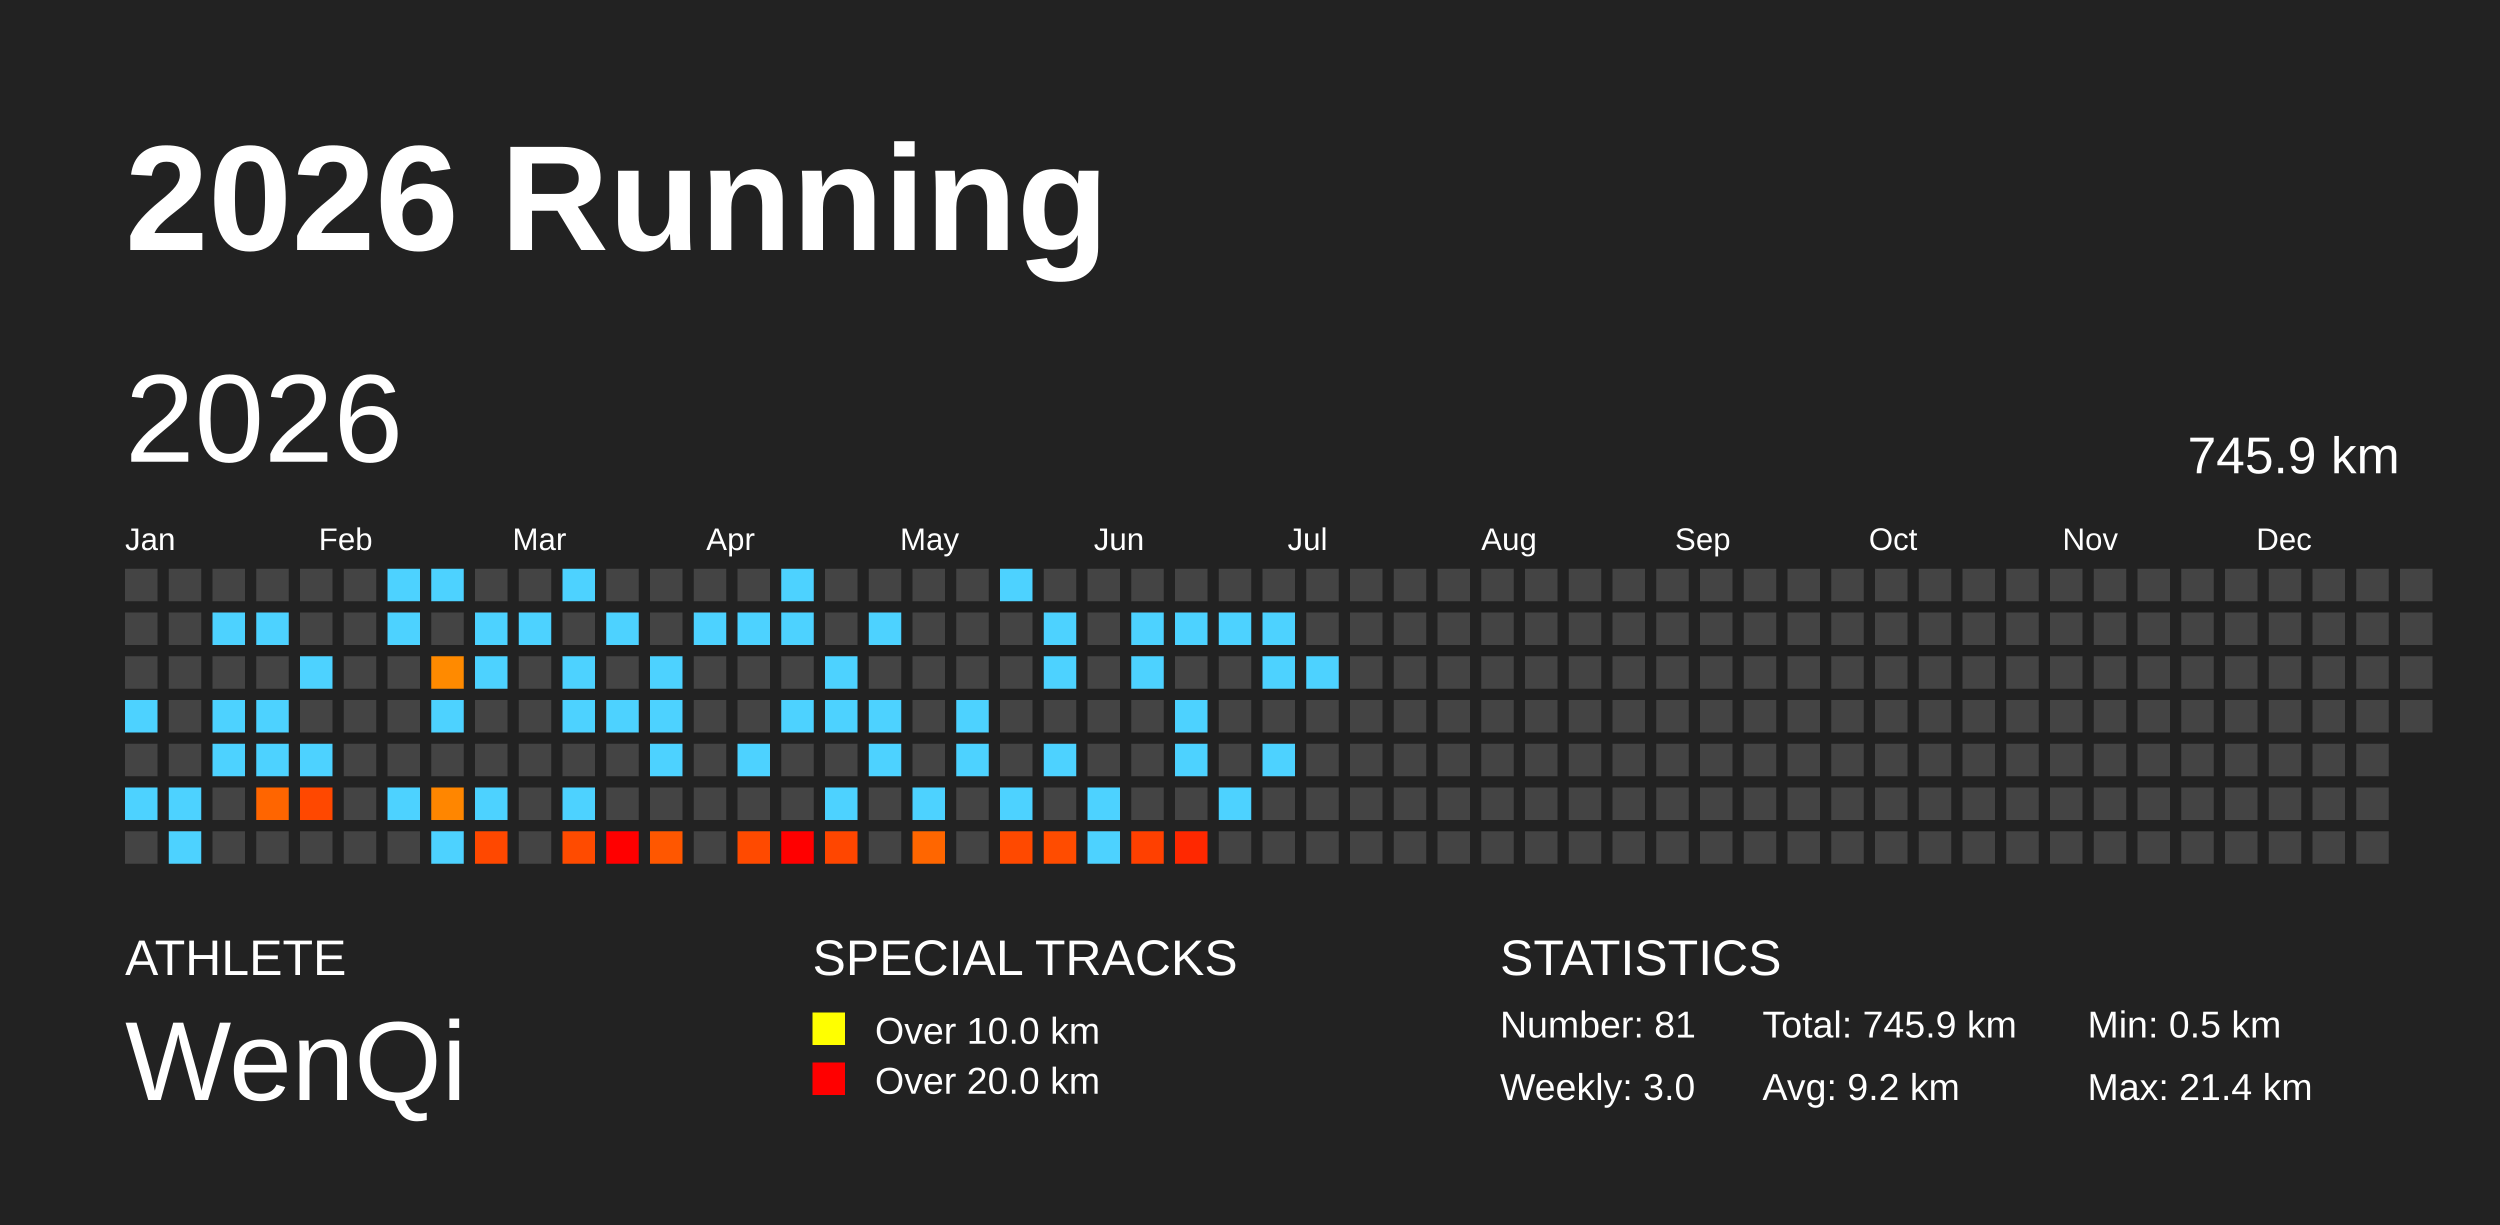
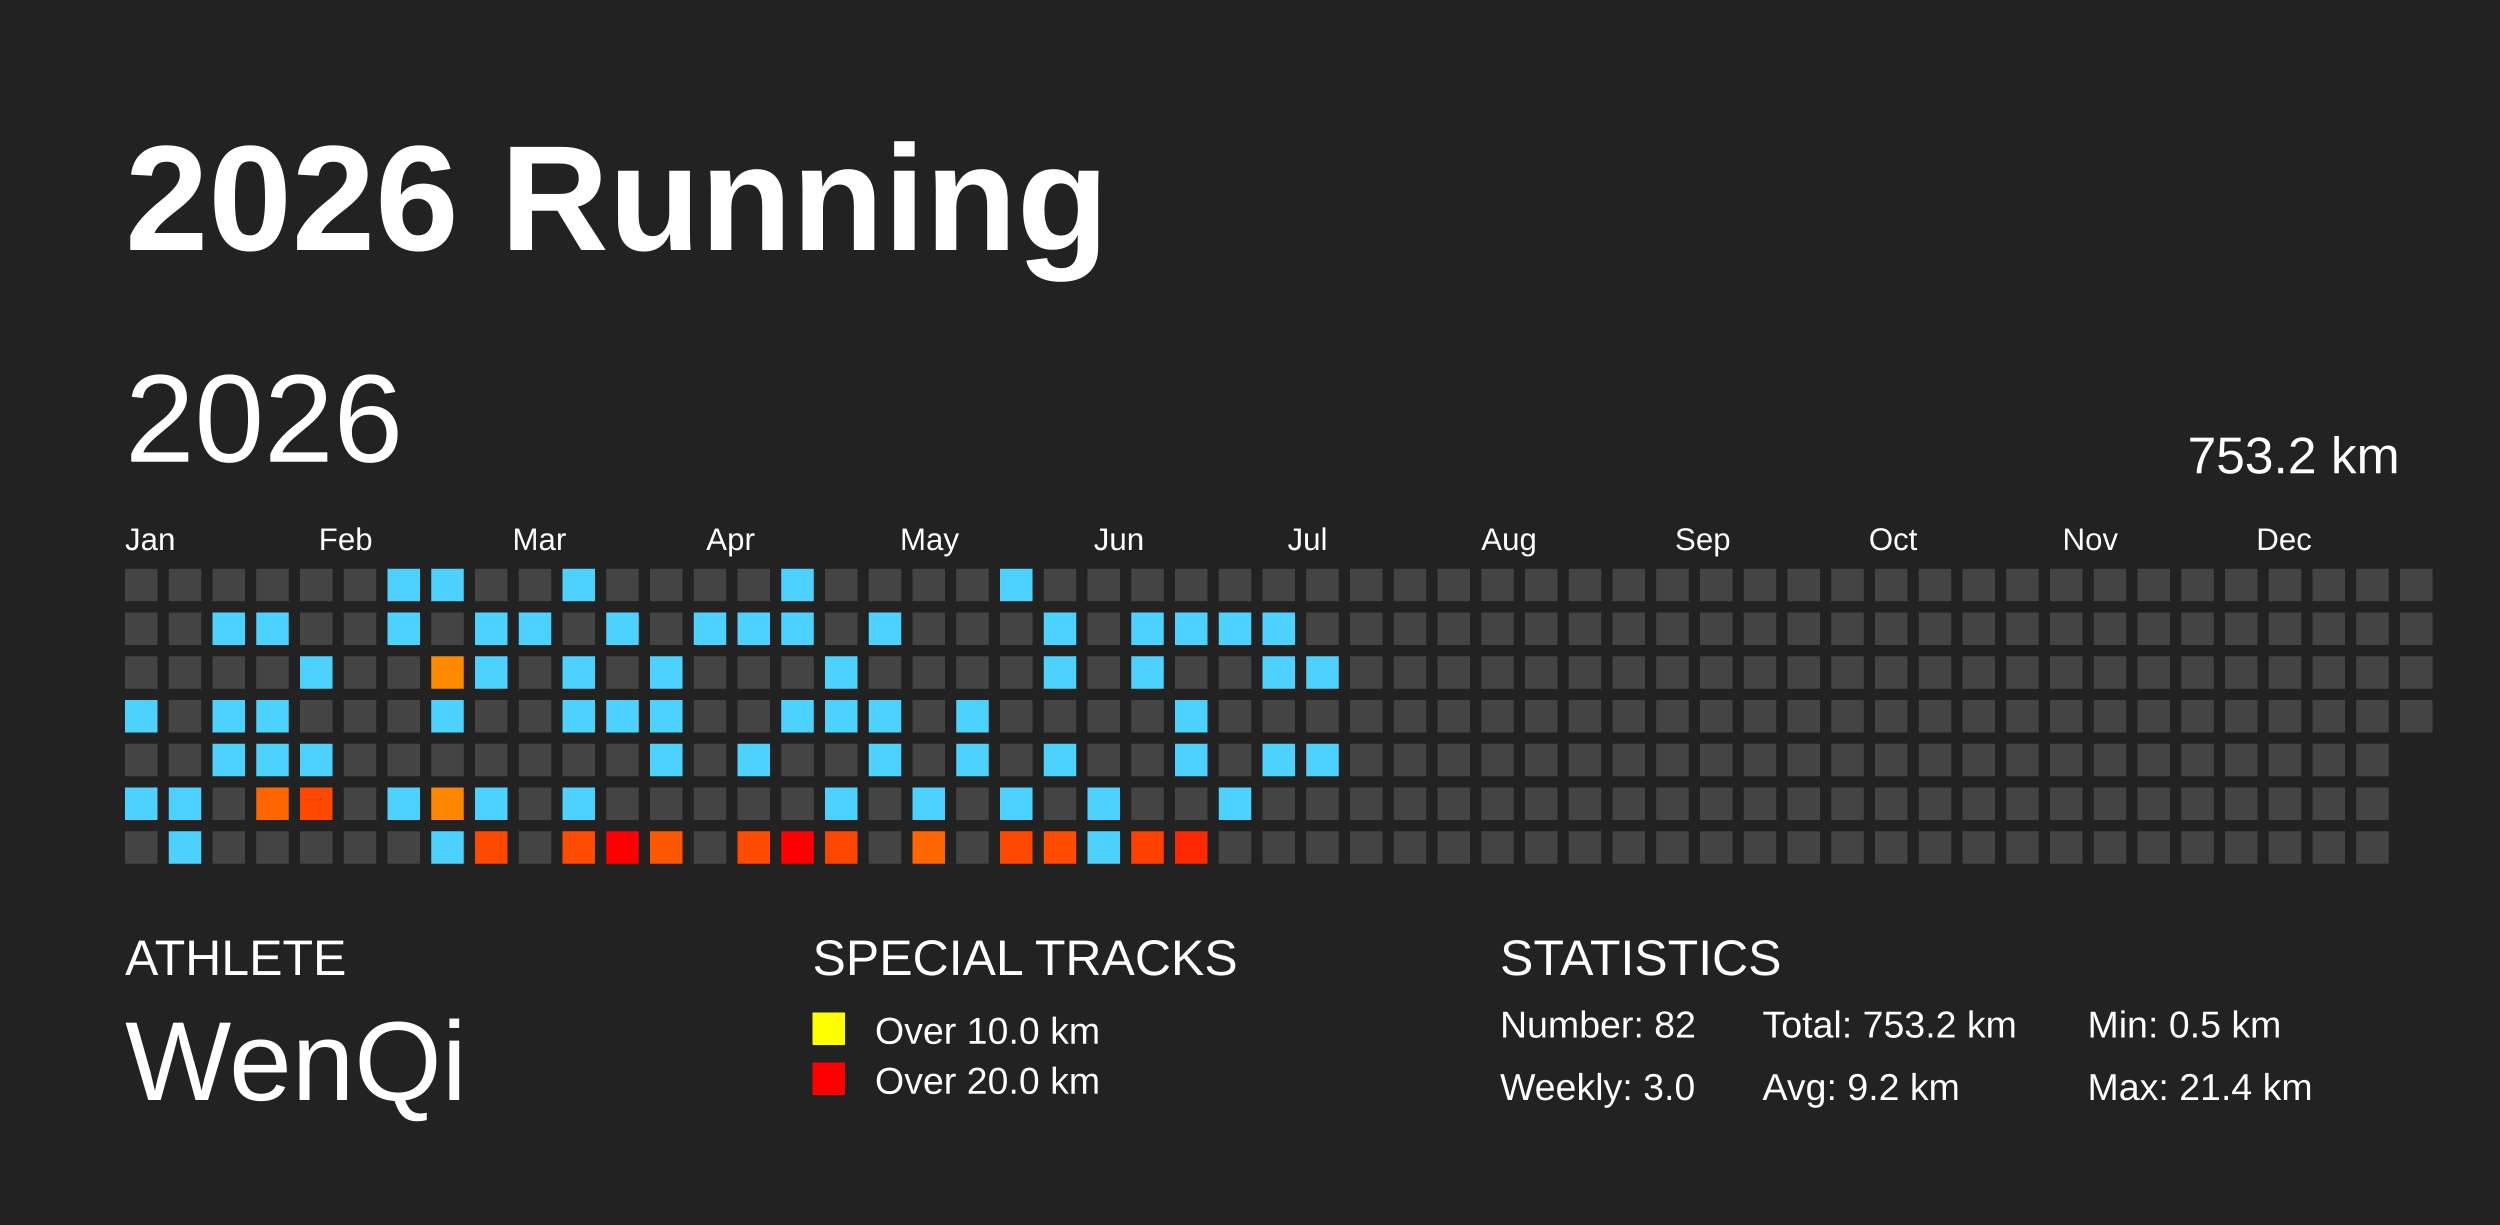
<svg xmlns="http://www.w3.org/2000/svg" baseProfile="full" height="98mm" version="1.1" viewBox="0,0,200,98" width="200mm">
  <defs />
  <rect fill="#222222" height="98" width="200" x="0" y="0" />
  <text fill="#FFFFFF" style="font-size:12px; font-family:Arial; font-weight:bold;" x="10" y="20">2026 Running</text>
  <text fill="#FFFFFF" style="font-size:4px; font-family:Arial" x="10" y="78">ATHLETE</text>
  <text fill="#FFFFFF" style="font-size:9px; font-family:Arial" x="10" y="88">WenQi</text>
  <text fill="#FFFFFF" style="font-size:4px; font-family:Arial" x="65" y="78">SPECIAL TRACKS</text>
  <rect fill="yellow" height="2.6" width="2.6" x="65" y="81" />
  <text fill="#FFFFFF" style="font-size:3px; font-family:Arial" x="70" y="83.5">Over 10.0 km</text>
  <rect fill="red" height="2.6" width="2.6" x="65" y="85" />
  <text fill="#FFFFFF" style="font-size:3px; font-family:Arial" x="70" y="87.5">Over 20.0 km</text>
  <text fill="#FFFFFF" style="font-size:4px; font-family:Arial" x="120" y="78">STATISTICS</text>
-   <text fill="#FFFFFF" style="font-size:3px; font-family:Arial" x="120" y="83">Number: 81</text>
+   <text fill="#FFFFFF" style="font-size:3px; font-family:Arial" x="120" y="83">Number: 82</text>
  <text fill="#FFFFFF" style="font-size:3px; font-family:Arial" x="120" y="88">Weekly: 3.0</text>
-   <text fill="#FFFFFF" style="font-size:3px; font-family:Arial" x="141" y="83">Total: 745.9 km</text>
+   <text fill="#FFFFFF" style="font-size:3px; font-family:Arial" x="141" y="83">Total: 753.2 km</text>
  <text fill="#FFFFFF" style="font-size:3px; font-family:Arial" x="141" y="88">Avg: 9.2 km</text>
  <text fill="#FFFFFF" style="font-size:3px; font-family:Arial" x="167" y="83">Min: 0.5 km</text>
  <text fill="#FFFFFF" style="font-size:3px; font-family:Arial" x="167" y="88">Max: 21.4 km</text>
  <text dominant-baseline="hanging" fill="#FFFFFF" style="font-size:10.0px; font-family:Arial;" x="10" y="30">2026</text>
-   <text dominant-baseline="hanging" fill="#FFFFFF" style="font-size:4.125px; font-family:Arial;" x="175" y="35">745.9 km</text>
+   <text dominant-baseline="hanging" fill="#FFFFFF" style="font-size:4.125px; font-family:Arial;" x="175" y="35">753.2 km</text>
  <text fill="#FFFFFF" style="font-size:2.5px; font-family:Arial" x="10.0" y="44">Jan</text>
  <text fill="#FFFFFF" style="font-size:2.5px; font-family:Arial" x="25.5" y="44">Feb</text>
  <text fill="#FFFFFF" style="font-size:2.5px; font-family:Arial" x="41.0" y="44">Mar</text>
  <text fill="#FFFFFF" style="font-size:2.5px; font-family:Arial" x="56.5" y="44">Apr</text>
  <text fill="#FFFFFF" style="font-size:2.5px; font-family:Arial" x="72.0" y="44">May</text>
  <text fill="#FFFFFF" style="font-size:2.5px; font-family:Arial" x="87.5" y="44">Jun</text>
  <text fill="#FFFFFF" style="font-size:2.5px; font-family:Arial" x="103.0" y="44">Jul</text>
  <text fill="#FFFFFF" style="font-size:2.5px; font-family:Arial" x="118.5" y="44">Aug</text>
  <text fill="#FFFFFF" style="font-size:2.5px; font-family:Arial" x="134.0" y="44">Sep</text>
  <text fill="#FFFFFF" style="font-size:2.5px; font-family:Arial" x="149.5" y="44">Oct</text>
  <text fill="#FFFFFF" style="font-size:2.5px; font-family:Arial" x="165.0" y="44">Nov</text>
  <text fill="#FFFFFF" style="font-size:2.5px; font-family:Arial" x="180.5" y="44">Dec</text>
  <rect fill="#444444" height="2.6" width="2.6" x="10.0" y="45.5" />
  <rect fill="#444444" height="2.6" width="2.6" x="10.0" y="49.0" />
  <rect fill="#444444" height="2.6" width="2.6" x="10.0" y="52.5" />
  <rect fill="#4dd2ff" height="2.6" width="2.6" x="10.0" y="56.0" />
  <rect fill="#444444" height="2.6" width="2.6" x="10.0" y="59.5" />
  <rect fill="#4dd2ff" height="2.6" width="2.6" x="10.0" y="63.0" />
  <rect fill="#444444" height="2.6" width="2.6" x="10.0" y="66.5" />
  <rect fill="#444444" height="2.6" width="2.6" x="13.5" y="45.5" />
  <rect fill="#444444" height="2.6" width="2.6" x="13.5" y="49.0" />
  <rect fill="#444444" height="2.6" width="2.6" x="13.5" y="52.5" />
  <rect fill="#444444" height="2.6" width="2.6" x="13.5" y="56.0" />
  <rect fill="#444444" height="2.6" width="2.6" x="13.5" y="59.5" />
  <rect fill="#4dd2ff" height="2.6" width="2.6" x="13.5" y="63.0" />
  <rect fill="#4dd2ff" height="2.6" width="2.6" x="13.5" y="66.5" />
  <rect fill="#444444" height="2.6" width="2.6" x="17.0" y="45.5" />
  <rect fill="#4dd2ff" height="2.6" width="2.6" x="17.0" y="49.0" />
  <rect fill="#444444" height="2.6" width="2.6" x="17.0" y="52.5" />
  <rect fill="#4dd2ff" height="2.6" width="2.6" x="17.0" y="56.0" />
  <rect fill="#4dd2ff" height="2.6" width="2.6" x="17.0" y="59.5" />
  <rect fill="#444444" height="2.6" width="2.6" x="17.0" y="63.0" />
  <rect fill="#444444" height="2.6" width="2.6" x="17.0" y="66.5" />
  <rect fill="#444444" height="2.6" width="2.6" x="20.5" y="45.5" />
  <rect fill="#4dd2ff" height="2.6" width="2.6" x="20.5" y="49.0" />
  <rect fill="#444444" height="2.6" width="2.6" x="20.5" y="52.5" />
  <rect fill="#4dd2ff" height="2.6" width="2.6" x="20.5" y="56.0" />
  <rect fill="#4dd2ff" height="2.6" width="2.6" x="20.5" y="59.5" />
  <rect fill="#ff6500" height="2.6" width="2.6" x="20.5" y="63.0" />
  <rect fill="#444444" height="2.6" width="2.6" x="20.5" y="66.5" />
  <rect fill="#444444" height="2.6" width="2.6" x="24.0" y="45.5" />
  <rect fill="#444444" height="2.6" width="2.6" x="24.0" y="49.0" />
  <rect fill="#4dd2ff" height="2.6" width="2.6" x="24.0" y="52.5" />
  <rect fill="#444444" height="2.6" width="2.6" x="24.0" y="56.0" />
  <rect fill="#4dd2ff" height="2.6" width="2.6" x="24.0" y="59.5" />
  <rect fill="#ff4800" height="2.6" width="2.6" x="24.0" y="63.0" />
  <rect fill="#444444" height="2.6" width="2.6" x="24.0" y="66.5" />
  <rect fill="#444444" height="2.6" width="2.6" x="27.5" y="45.5" />
  <rect fill="#444444" height="2.6" width="2.6" x="27.5" y="49.0" />
  <rect fill="#444444" height="2.6" width="2.6" x="27.5" y="52.5" />
  <rect fill="#444444" height="2.6" width="2.6" x="27.5" y="56.0" />
  <rect fill="#444444" height="2.6" width="2.6" x="27.5" y="59.5" />
  <rect fill="#444444" height="2.6" width="2.6" x="27.5" y="63.0" />
  <rect fill="#444444" height="2.6" width="2.6" x="27.5" y="66.5" />
  <rect fill="#4dd2ff" height="2.6" width="2.6" x="31.0" y="45.5" />
  <rect fill="#4dd2ff" height="2.6" width="2.6" x="31.0" y="49.0" />
  <rect fill="#444444" height="2.6" width="2.6" x="31.0" y="52.5" />
  <rect fill="#444444" height="2.6" width="2.6" x="31.0" y="56.0" />
  <rect fill="#444444" height="2.6" width="2.6" x="31.0" y="59.5" />
  <rect fill="#4dd2ff" height="2.6" width="2.6" x="31.0" y="63.0" />
  <rect fill="#444444" height="2.6" width="2.6" x="31.0" y="66.5" />
  <rect fill="#4dd2ff" height="2.6" width="2.6" x="34.5" y="45.5" />
  <rect fill="#444444" height="2.6" width="2.6" x="34.5" y="49.0" />
  <rect fill="#ff8a00" height="2.6" width="2.6" x="34.5" y="52.5" />
  <rect fill="#4dd2ff" height="2.6" width="2.6" x="34.5" y="56.0" />
  <rect fill="#444444" height="2.6" width="2.6" x="34.5" y="59.5" />
  <rect fill="#ff8600" height="2.6" width="2.6" x="34.5" y="63.0" />
  <rect fill="#4dd2ff" height="2.6" width="2.6" x="34.5" y="66.5" />
  <rect fill="#444444" height="2.6" width="2.6" x="38.0" y="45.5" />
  <rect fill="#4dd2ff" height="2.6" width="2.6" x="38.0" y="49.0" />
  <rect fill="#4dd2ff" height="2.6" width="2.6" x="38.0" y="52.5" />
  <rect fill="#444444" height="2.6" width="2.6" x="38.0" y="56.0" />
  <rect fill="#444444" height="2.6" width="2.6" x="38.0" y="59.5" />
  <rect fill="#4dd2ff" height="2.6" width="2.6" x="38.0" y="63.0" />
  <rect fill="#ff4800" height="2.6" width="2.6" x="38.0" y="66.5" />
  <rect fill="#444444" height="2.6" width="2.6" x="41.5" y="45.5" />
  <rect fill="#4dd2ff" height="2.6" width="2.6" x="41.5" y="49.0" />
  <rect fill="#444444" height="2.6" width="2.6" x="41.5" y="52.5" />
  <rect fill="#444444" height="2.6" width="2.6" x="41.5" y="56.0" />
  <rect fill="#444444" height="2.6" width="2.6" x="41.5" y="59.5" />
  <rect fill="#444444" height="2.6" width="2.6" x="41.5" y="63.0" />
  <rect fill="#444444" height="2.6" width="2.6" x="41.5" y="66.5" />
  <rect fill="#4dd2ff" height="2.6" width="2.6" x="45.0" y="45.5" />
  <rect fill="#444444" height="2.6" width="2.6" x="45.0" y="49.0" />
  <rect fill="#4dd2ff" height="2.6" width="2.6" x="45.0" y="52.5" />
  <rect fill="#4dd2ff" height="2.6" width="2.6" x="45.0" y="56.0" />
  <rect fill="#444444" height="2.6" width="2.6" x="45.0" y="59.5" />
  <rect fill="#4dd2ff" height="2.6" width="2.6" x="45.0" y="63.0" />
  <rect fill="#ff4b00" height="2.6" width="2.6" x="45.0" y="66.5" />
  <rect fill="#444444" height="2.6" width="2.6" x="48.5" y="45.5" />
  <rect fill="#4dd2ff" height="2.6" width="2.6" x="48.5" y="49.0" />
  <rect fill="#444444" height="2.6" width="2.6" x="48.5" y="52.5" />
  <rect fill="#4dd2ff" height="2.6" width="2.6" x="48.5" y="56.0" />
  <rect fill="#444444" height="2.6" width="2.6" x="48.5" y="59.5" />
  <rect fill="#444444" height="2.6" width="2.6" x="48.5" y="63.0" />
  <rect fill="red" height="2.6" width="2.6" x="48.5" y="66.5" />
  <rect fill="#444444" height="2.6" width="2.6" x="52.0" y="45.5" />
  <rect fill="#444444" height="2.6" width="2.6" x="52.0" y="49.0" />
  <rect fill="#4dd2ff" height="2.6" width="2.6" x="52.0" y="52.5" />
  <rect fill="#4dd2ff" height="2.6" width="2.6" x="52.0" y="56.0" />
  <rect fill="#4dd2ff" height="2.6" width="2.6" x="52.0" y="59.5" />
  <rect fill="#444444" height="2.6" width="2.6" x="52.0" y="63.0" />
  <rect fill="#ff5700" height="2.6" width="2.6" x="52.0" y="66.5" />
  <rect fill="#444444" height="2.6" width="2.6" x="55.5" y="45.5" />
  <rect fill="#4dd2ff" height="2.6" width="2.6" x="55.5" y="49.0" />
  <rect fill="#444444" height="2.6" width="2.6" x="55.5" y="52.5" />
  <rect fill="#444444" height="2.6" width="2.6" x="55.5" y="56.0" />
  <rect fill="#444444" height="2.6" width="2.6" x="55.5" y="59.5" />
  <rect fill="#444444" height="2.6" width="2.6" x="55.5" y="63.0" />
  <rect fill="#444444" height="2.6" width="2.6" x="55.5" y="66.5" />
  <rect fill="#444444" height="2.6" width="2.6" x="59.0" y="45.5" />
  <rect fill="#4dd2ff" height="2.6" width="2.6" x="59.0" y="49.0" />
  <rect fill="#444444" height="2.6" width="2.6" x="59.0" y="52.5" />
  <rect fill="#444444" height="2.6" width="2.6" x="59.0" y="56.0" />
  <rect fill="#4dd2ff" height="2.6" width="2.6" x="59.0" y="59.5" />
  <rect fill="#444444" height="2.6" width="2.6" x="59.0" y="63.0" />
  <rect fill="#ff4a00" height="2.6" width="2.6" x="59.0" y="66.5" />
  <rect fill="#4dd2ff" height="2.6" width="2.6" x="62.5" y="45.5" />
  <rect fill="#4dd2ff" height="2.6" width="2.6" x="62.5" y="49.0" />
  <rect fill="#444444" height="2.6" width="2.6" x="62.5" y="52.5" />
  <rect fill="#4dd2ff" height="2.6" width="2.6" x="62.5" y="56.0" />
  <rect fill="#444444" height="2.6" width="2.6" x="62.5" y="59.5" />
  <rect fill="#444444" height="2.6" width="2.6" x="62.5" y="63.0" />
  <rect fill="red" height="2.6" width="2.6" x="62.5" y="66.5" />
  <rect fill="#444444" height="2.6" width="2.6" x="66.0" y="45.5" />
  <rect fill="#444444" height="2.6" width="2.6" x="66.0" y="49.0" />
  <rect fill="#4dd2ff" height="2.6" width="2.6" x="66.0" y="52.5" />
  <rect fill="#4dd2ff" height="2.6" width="2.6" x="66.0" y="56.0" />
  <rect fill="#444444" height="2.6" width="2.6" x="66.0" y="59.5" />
  <rect fill="#4dd2ff" height="2.6" width="2.6" x="66.0" y="63.0" />
  <rect fill="#ff4600" height="2.6" width="2.6" x="66.0" y="66.5" />
  <rect fill="#444444" height="2.6" width="2.6" x="69.5" y="45.5" />
  <rect fill="#4dd2ff" height="2.6" width="2.6" x="69.5" y="49.0" />
  <rect fill="#444444" height="2.6" width="2.6" x="69.5" y="52.5" />
  <rect fill="#4dd2ff" height="2.6" width="2.6" x="69.5" y="56.0" />
  <rect fill="#4dd2ff" height="2.6" width="2.6" x="69.5" y="59.5" />
  <rect fill="#444444" height="2.6" width="2.6" x="69.5" y="63.0" />
  <rect fill="#444444" height="2.6" width="2.6" x="69.5" y="66.5" />
  <rect fill="#444444" height="2.6" width="2.6" x="73.0" y="45.5" />
  <rect fill="#444444" height="2.6" width="2.6" x="73.0" y="49.0" />
  <rect fill="#444444" height="2.6" width="2.6" x="73.0" y="52.5" />
  <rect fill="#444444" height="2.6" width="2.6" x="73.0" y="56.0" />
  <rect fill="#444444" height="2.6" width="2.6" x="73.0" y="59.5" />
  <rect fill="#4dd2ff" height="2.6" width="2.6" x="73.0" y="63.0" />
  <rect fill="#ff6600" height="2.6" width="2.6" x="73.0" y="66.5" />
  <rect fill="#444444" height="2.6" width="2.6" x="76.5" y="45.5" />
  <rect fill="#444444" height="2.6" width="2.6" x="76.5" y="49.0" />
  <rect fill="#444444" height="2.6" width="2.6" x="76.5" y="52.5" />
  <rect fill="#4dd2ff" height="2.6" width="2.6" x="76.5" y="56.0" />
  <rect fill="#4dd2ff" height="2.6" width="2.6" x="76.5" y="59.5" />
  <rect fill="#444444" height="2.6" width="2.6" x="76.5" y="63.0" />
  <rect fill="#444444" height="2.6" width="2.6" x="76.5" y="66.5" />
  <rect fill="#4dd2ff" height="2.6" width="2.6" x="80.0" y="45.5" />
  <rect fill="#444444" height="2.6" width="2.6" x="80.0" y="49.0" />
  <rect fill="#444444" height="2.6" width="2.6" x="80.0" y="52.5" />
  <rect fill="#444444" height="2.6" width="2.6" x="80.0" y="56.0" />
  <rect fill="#444444" height="2.6" width="2.6" x="80.0" y="59.5" />
  <rect fill="#4dd2ff" height="2.6" width="2.6" x="80.0" y="63.0" />
  <rect fill="#ff4900" height="2.6" width="2.6" x="80.0" y="66.5" />
  <rect fill="#444444" height="2.6" width="2.6" x="83.5" y="45.5" />
  <rect fill="#4dd2ff" height="2.6" width="2.6" x="83.5" y="49.0" />
  <rect fill="#4dd2ff" height="2.6" width="2.6" x="83.5" y="52.5" />
  <rect fill="#444444" height="2.6" width="2.6" x="83.5" y="56.0" />
  <rect fill="#4dd2ff" height="2.6" width="2.6" x="83.5" y="59.5" />
  <rect fill="#444444" height="2.6" width="2.6" x="83.5" y="63.0" />
  <rect fill="#ff4c00" height="2.6" width="2.6" x="83.5" y="66.5" />
  <rect fill="#444444" height="2.6" width="2.6" x="87.0" y="45.5" />
  <rect fill="#444444" height="2.6" width="2.6" x="87.0" y="49.0" />
  <rect fill="#444444" height="2.6" width="2.6" x="87.0" y="52.5" />
  <rect fill="#444444" height="2.6" width="2.6" x="87.0" y="56.0" />
  <rect fill="#444444" height="2.6" width="2.6" x="87.0" y="59.5" />
  <rect fill="#4dd2ff" height="2.6" width="2.6" x="87.0" y="63.0" />
  <rect fill="#4dd2ff" height="2.6" width="2.6" x="87.0" y="66.5" />
  <rect fill="#444444" height="2.6" width="2.6" x="90.5" y="45.5" />
  <rect fill="#4dd2ff" height="2.6" width="2.6" x="90.5" y="49.0" />
  <rect fill="#4dd2ff" height="2.6" width="2.6" x="90.5" y="52.5" />
  <rect fill="#444444" height="2.6" width="2.6" x="90.5" y="56.0" />
  <rect fill="#444444" height="2.6" width="2.6" x="90.5" y="59.5" />
  <rect fill="#444444" height="2.6" width="2.6" x="90.5" y="63.0" />
  <rect fill="#ff4000" height="2.6" width="2.6" x="90.5" y="66.5" />
  <rect fill="#444444" height="2.6" width="2.6" x="94.0" y="45.5" />
  <rect fill="#4dd2ff" height="2.6" width="2.6" x="94.0" y="49.0" />
  <rect fill="#444444" height="2.6" width="2.6" x="94.0" y="52.5" />
  <rect fill="#4dd2ff" height="2.6" width="2.6" x="94.0" y="56.0" />
  <rect fill="#4dd2ff" height="2.6" width="2.6" x="94.0" y="59.5" />
  <rect fill="#444444" height="2.6" width="2.6" x="94.0" y="63.0" />
  <rect fill="#ff2800" height="2.6" width="2.6" x="94.0" y="66.5" />
  <rect fill="#444444" height="2.6" width="2.6" x="97.5" y="45.5" />
  <rect fill="#4dd2ff" height="2.6" width="2.6" x="97.5" y="49.0" />
  <rect fill="#444444" height="2.6" width="2.6" x="97.5" y="52.5" />
  <rect fill="#444444" height="2.6" width="2.6" x="97.5" y="56.0" />
  <rect fill="#444444" height="2.6" width="2.6" x="97.5" y="59.5" />
  <rect fill="#4dd2ff" height="2.6" width="2.6" x="97.5" y="63.0" />
  <rect fill="#444444" height="2.6" width="2.6" x="97.5" y="66.5" />
  <rect fill="#444444" height="2.6" width="2.6" x="101.0" y="45.5" />
  <rect fill="#4dd2ff" height="2.6" width="2.6" x="101.0" y="49.0" />
  <rect fill="#4dd2ff" height="2.6" width="2.6" x="101.0" y="52.5" />
  <rect fill="#444444" height="2.6" width="2.6" x="101.0" y="56.0" />
  <rect fill="#4dd2ff" height="2.6" width="2.6" x="101.0" y="59.5" />
  <rect fill="#444444" height="2.6" width="2.6" x="101.0" y="63.0" />
  <rect fill="#444444" height="2.6" width="2.6" x="101.0" y="66.5" />
  <rect fill="#444444" height="2.6" width="2.6" x="104.5" y="45.5" />
  <rect fill="#444444" height="2.6" width="2.6" x="104.5" y="49.0" />
  <rect fill="#4dd2ff" height="2.6" width="2.6" x="104.5" y="52.5" />
  <rect fill="#444444" height="2.6" width="2.6" x="104.5" y="56.0" />
-   <rect fill="#444444" height="2.6" width="2.6" x="104.5" y="59.5" />
+   <rect fill="#4dd2ff" height="2.6" width="2.6" x="104.5" y="59.5" />
  <rect fill="#444444" height="2.6" width="2.6" x="104.5" y="63.0" />
  <rect fill="#444444" height="2.6" width="2.6" x="104.5" y="66.5" />
  <rect fill="#444444" height="2.6" width="2.6" x="108.0" y="45.5" />
  <rect fill="#444444" height="2.6" width="2.6" x="108.0" y="49.0" />
  <rect fill="#444444" height="2.6" width="2.6" x="108.0" y="52.5" />
  <rect fill="#444444" height="2.6" width="2.6" x="108.0" y="56.0" />
  <rect fill="#444444" height="2.6" width="2.6" x="108.0" y="59.5" />
  <rect fill="#444444" height="2.6" width="2.6" x="108.0" y="63.0" />
  <rect fill="#444444" height="2.6" width="2.6" x="108.0" y="66.5" />
  <rect fill="#444444" height="2.6" width="2.6" x="111.5" y="45.5" />
  <rect fill="#444444" height="2.6" width="2.6" x="111.5" y="49.0" />
  <rect fill="#444444" height="2.6" width="2.6" x="111.5" y="52.5" />
  <rect fill="#444444" height="2.6" width="2.6" x="111.5" y="56.0" />
  <rect fill="#444444" height="2.6" width="2.6" x="111.5" y="59.5" />
  <rect fill="#444444" height="2.6" width="2.6" x="111.5" y="63.0" />
  <rect fill="#444444" height="2.6" width="2.6" x="111.5" y="66.5" />
  <rect fill="#444444" height="2.6" width="2.6" x="115.0" y="45.5" />
  <rect fill="#444444" height="2.6" width="2.6" x="115.0" y="49.0" />
  <rect fill="#444444" height="2.6" width="2.6" x="115.0" y="52.5" />
  <rect fill="#444444" height="2.6" width="2.6" x="115.0" y="56.0" />
  <rect fill="#444444" height="2.6" width="2.6" x="115.0" y="59.5" />
  <rect fill="#444444" height="2.6" width="2.6" x="115.0" y="63.0" />
  <rect fill="#444444" height="2.6" width="2.6" x="115.0" y="66.5" />
  <rect fill="#444444" height="2.6" width="2.6" x="118.5" y="45.5" />
  <rect fill="#444444" height="2.6" width="2.6" x="118.5" y="49.0" />
  <rect fill="#444444" height="2.6" width="2.6" x="118.5" y="52.5" />
  <rect fill="#444444" height="2.6" width="2.6" x="118.5" y="56.0" />
  <rect fill="#444444" height="2.6" width="2.6" x="118.5" y="59.5" />
  <rect fill="#444444" height="2.6" width="2.6" x="118.5" y="63.0" />
  <rect fill="#444444" height="2.6" width="2.6" x="118.5" y="66.5" />
  <rect fill="#444444" height="2.6" width="2.6" x="122.0" y="45.5" />
  <rect fill="#444444" height="2.6" width="2.6" x="122.0" y="49.0" />
  <rect fill="#444444" height="2.6" width="2.6" x="122.0" y="52.5" />
  <rect fill="#444444" height="2.6" width="2.6" x="122.0" y="56.0" />
  <rect fill="#444444" height="2.6" width="2.6" x="122.0" y="59.5" />
  <rect fill="#444444" height="2.6" width="2.6" x="122.0" y="63.0" />
  <rect fill="#444444" height="2.6" width="2.6" x="122.0" y="66.5" />
  <rect fill="#444444" height="2.6" width="2.6" x="125.5" y="45.5" />
  <rect fill="#444444" height="2.6" width="2.6" x="125.5" y="49.0" />
  <rect fill="#444444" height="2.6" width="2.6" x="125.5" y="52.5" />
  <rect fill="#444444" height="2.6" width="2.6" x="125.5" y="56.0" />
  <rect fill="#444444" height="2.6" width="2.6" x="125.5" y="59.5" />
  <rect fill="#444444" height="2.6" width="2.6" x="125.5" y="63.0" />
  <rect fill="#444444" height="2.6" width="2.6" x="125.5" y="66.5" />
  <rect fill="#444444" height="2.6" width="2.6" x="129.0" y="45.5" />
  <rect fill="#444444" height="2.6" width="2.6" x="129.0" y="49.0" />
  <rect fill="#444444" height="2.6" width="2.6" x="129.0" y="52.5" />
  <rect fill="#444444" height="2.6" width="2.6" x="129.0" y="56.0" />
  <rect fill="#444444" height="2.6" width="2.6" x="129.0" y="59.5" />
  <rect fill="#444444" height="2.6" width="2.6" x="129.0" y="63.0" />
  <rect fill="#444444" height="2.6" width="2.6" x="129.0" y="66.5" />
  <rect fill="#444444" height="2.6" width="2.6" x="132.5" y="45.5" />
  <rect fill="#444444" height="2.6" width="2.6" x="132.5" y="49.0" />
  <rect fill="#444444" height="2.6" width="2.6" x="132.5" y="52.5" />
  <rect fill="#444444" height="2.6" width="2.6" x="132.5" y="56.0" />
  <rect fill="#444444" height="2.6" width="2.6" x="132.5" y="59.5" />
  <rect fill="#444444" height="2.6" width="2.6" x="132.5" y="63.0" />
  <rect fill="#444444" height="2.6" width="2.6" x="132.5" y="66.5" />
  <rect fill="#444444" height="2.6" width="2.6" x="136.0" y="45.5" />
  <rect fill="#444444" height="2.6" width="2.6" x="136.0" y="49.0" />
  <rect fill="#444444" height="2.6" width="2.6" x="136.0" y="52.5" />
  <rect fill="#444444" height="2.6" width="2.6" x="136.0" y="56.0" />
  <rect fill="#444444" height="2.6" width="2.6" x="136.0" y="59.5" />
  <rect fill="#444444" height="2.6" width="2.6" x="136.0" y="63.0" />
  <rect fill="#444444" height="2.6" width="2.6" x="136.0" y="66.5" />
  <rect fill="#444444" height="2.6" width="2.6" x="139.5" y="45.5" />
  <rect fill="#444444" height="2.6" width="2.6" x="139.5" y="49.0" />
  <rect fill="#444444" height="2.6" width="2.6" x="139.5" y="52.5" />
  <rect fill="#444444" height="2.6" width="2.6" x="139.5" y="56.0" />
  <rect fill="#444444" height="2.6" width="2.6" x="139.5" y="59.5" />
  <rect fill="#444444" height="2.6" width="2.6" x="139.5" y="63.0" />
  <rect fill="#444444" height="2.6" width="2.6" x="139.5" y="66.5" />
  <rect fill="#444444" height="2.6" width="2.6" x="143.0" y="45.5" />
  <rect fill="#444444" height="2.6" width="2.6" x="143.0" y="49.0" />
  <rect fill="#444444" height="2.6" width="2.6" x="143.0" y="52.5" />
  <rect fill="#444444" height="2.6" width="2.6" x="143.0" y="56.0" />
  <rect fill="#444444" height="2.6" width="2.6" x="143.0" y="59.5" />
  <rect fill="#444444" height="2.6" width="2.6" x="143.0" y="63.0" />
  <rect fill="#444444" height="2.6" width="2.6" x="143.0" y="66.5" />
  <rect fill="#444444" height="2.6" width="2.6" x="146.5" y="45.5" />
  <rect fill="#444444" height="2.6" width="2.6" x="146.5" y="49.0" />
  <rect fill="#444444" height="2.6" width="2.6" x="146.5" y="52.5" />
  <rect fill="#444444" height="2.6" width="2.6" x="146.5" y="56.0" />
  <rect fill="#444444" height="2.6" width="2.6" x="146.5" y="59.5" />
  <rect fill="#444444" height="2.6" width="2.6" x="146.5" y="63.0" />
  <rect fill="#444444" height="2.6" width="2.6" x="146.5" y="66.5" />
  <rect fill="#444444" height="2.6" width="2.6" x="150.0" y="45.5" />
  <rect fill="#444444" height="2.6" width="2.6" x="150.0" y="49.0" />
  <rect fill="#444444" height="2.6" width="2.6" x="150.0" y="52.5" />
  <rect fill="#444444" height="2.6" width="2.6" x="150.0" y="56.0" />
  <rect fill="#444444" height="2.6" width="2.6" x="150.0" y="59.5" />
  <rect fill="#444444" height="2.6" width="2.6" x="150.0" y="63.0" />
  <rect fill="#444444" height="2.6" width="2.6" x="150.0" y="66.5" />
  <rect fill="#444444" height="2.6" width="2.6" x="153.5" y="45.5" />
  <rect fill="#444444" height="2.6" width="2.6" x="153.5" y="49.0" />
  <rect fill="#444444" height="2.6" width="2.6" x="153.5" y="52.5" />
  <rect fill="#444444" height="2.6" width="2.6" x="153.5" y="56.0" />
  <rect fill="#444444" height="2.6" width="2.6" x="153.5" y="59.5" />
  <rect fill="#444444" height="2.6" width="2.6" x="153.5" y="63.0" />
  <rect fill="#444444" height="2.6" width="2.6" x="153.5" y="66.5" />
  <rect fill="#444444" height="2.6" width="2.6" x="157.0" y="45.5" />
  <rect fill="#444444" height="2.6" width="2.6" x="157.0" y="49.0" />
  <rect fill="#444444" height="2.6" width="2.6" x="157.0" y="52.5" />
  <rect fill="#444444" height="2.6" width="2.6" x="157.0" y="56.0" />
  <rect fill="#444444" height="2.6" width="2.6" x="157.0" y="59.5" />
  <rect fill="#444444" height="2.6" width="2.6" x="157.0" y="63.0" />
  <rect fill="#444444" height="2.6" width="2.6" x="157.0" y="66.5" />
  <rect fill="#444444" height="2.6" width="2.6" x="160.5" y="45.5" />
  <rect fill="#444444" height="2.6" width="2.6" x="160.5" y="49.0" />
  <rect fill="#444444" height="2.6" width="2.6" x="160.5" y="52.5" />
  <rect fill="#444444" height="2.6" width="2.6" x="160.5" y="56.0" />
  <rect fill="#444444" height="2.6" width="2.6" x="160.5" y="59.5" />
  <rect fill="#444444" height="2.6" width="2.6" x="160.5" y="63.0" />
  <rect fill="#444444" height="2.6" width="2.6" x="160.5" y="66.5" />
  <rect fill="#444444" height="2.6" width="2.6" x="164.0" y="45.5" />
  <rect fill="#444444" height="2.6" width="2.6" x="164.0" y="49.0" />
  <rect fill="#444444" height="2.6" width="2.6" x="164.0" y="52.5" />
  <rect fill="#444444" height="2.6" width="2.6" x="164.0" y="56.0" />
  <rect fill="#444444" height="2.6" width="2.6" x="164.0" y="59.5" />
  <rect fill="#444444" height="2.6" width="2.6" x="164.0" y="63.0" />
  <rect fill="#444444" height="2.6" width="2.6" x="164.0" y="66.5" />
  <rect fill="#444444" height="2.6" width="2.6" x="167.5" y="45.5" />
  <rect fill="#444444" height="2.6" width="2.6" x="167.5" y="49.0" />
  <rect fill="#444444" height="2.6" width="2.6" x="167.5" y="52.5" />
  <rect fill="#444444" height="2.6" width="2.6" x="167.5" y="56.0" />
  <rect fill="#444444" height="2.6" width="2.6" x="167.5" y="59.5" />
  <rect fill="#444444" height="2.6" width="2.6" x="167.5" y="63.0" />
  <rect fill="#444444" height="2.6" width="2.6" x="167.5" y="66.5" />
  <rect fill="#444444" height="2.6" width="2.6" x="171.0" y="45.5" />
  <rect fill="#444444" height="2.6" width="2.6" x="171.0" y="49.0" />
  <rect fill="#444444" height="2.6" width="2.6" x="171.0" y="52.5" />
  <rect fill="#444444" height="2.6" width="2.6" x="171.0" y="56.0" />
  <rect fill="#444444" height="2.6" width="2.6" x="171.0" y="59.5" />
  <rect fill="#444444" height="2.6" width="2.6" x="171.0" y="63.0" />
  <rect fill="#444444" height="2.6" width="2.6" x="171.0" y="66.5" />
  <rect fill="#444444" height="2.6" width="2.6" x="174.5" y="45.5" />
  <rect fill="#444444" height="2.6" width="2.6" x="174.5" y="49.0" />
  <rect fill="#444444" height="2.6" width="2.6" x="174.5" y="52.5" />
  <rect fill="#444444" height="2.6" width="2.6" x="174.5" y="56.0" />
  <rect fill="#444444" height="2.6" width="2.6" x="174.5" y="59.5" />
  <rect fill="#444444" height="2.6" width="2.6" x="174.5" y="63.0" />
  <rect fill="#444444" height="2.6" width="2.6" x="174.5" y="66.5" />
  <rect fill="#444444" height="2.6" width="2.6" x="178.0" y="45.5" />
  <rect fill="#444444" height="2.6" width="2.6" x="178.0" y="49.0" />
  <rect fill="#444444" height="2.6" width="2.6" x="178.0" y="52.5" />
  <rect fill="#444444" height="2.6" width="2.6" x="178.0" y="56.0" />
  <rect fill="#444444" height="2.6" width="2.6" x="178.0" y="59.5" />
  <rect fill="#444444" height="2.6" width="2.6" x="178.0" y="63.0" />
  <rect fill="#444444" height="2.6" width="2.6" x="178.0" y="66.5" />
  <rect fill="#444444" height="2.6" width="2.6" x="181.5" y="45.5" />
  <rect fill="#444444" height="2.6" width="2.6" x="181.5" y="49.0" />
  <rect fill="#444444" height="2.6" width="2.6" x="181.5" y="52.5" />
  <rect fill="#444444" height="2.6" width="2.6" x="181.5" y="56.0" />
  <rect fill="#444444" height="2.6" width="2.6" x="181.5" y="59.5" />
  <rect fill="#444444" height="2.6" width="2.6" x="181.5" y="63.0" />
  <rect fill="#444444" height="2.6" width="2.6" x="181.5" y="66.5" />
  <rect fill="#444444" height="2.6" width="2.6" x="185.0" y="45.5" />
  <rect fill="#444444" height="2.6" width="2.6" x="185.0" y="49.0" />
  <rect fill="#444444" height="2.6" width="2.6" x="185.0" y="52.5" />
  <rect fill="#444444" height="2.6" width="2.6" x="185.0" y="56.0" />
  <rect fill="#444444" height="2.6" width="2.6" x="185.0" y="59.5" />
  <rect fill="#444444" height="2.6" width="2.6" x="185.0" y="63.0" />
  <rect fill="#444444" height="2.6" width="2.6" x="185.0" y="66.5" />
  <rect fill="#444444" height="2.6" width="2.6" x="188.5" y="45.5" />
  <rect fill="#444444" height="2.6" width="2.6" x="188.5" y="49.0" />
  <rect fill="#444444" height="2.6" width="2.6" x="188.5" y="52.5" />
  <rect fill="#444444" height="2.6" width="2.6" x="188.5" y="56.0" />
  <rect fill="#444444" height="2.6" width="2.6" x="188.5" y="59.5" />
  <rect fill="#444444" height="2.6" width="2.6" x="188.5" y="63.0" />
  <rect fill="#444444" height="2.6" width="2.6" x="188.5" y="66.5" />
  <rect fill="#444444" height="2.6" width="2.6" x="192.0" y="45.5" />
  <rect fill="#444444" height="2.6" width="2.6" x="192.0" y="49.0" />
  <rect fill="#444444" height="2.6" width="2.6" x="192.0" y="52.5" />
  <rect fill="#444444" height="2.6" width="2.6" x="192.0" y="56.0" />
</svg>
